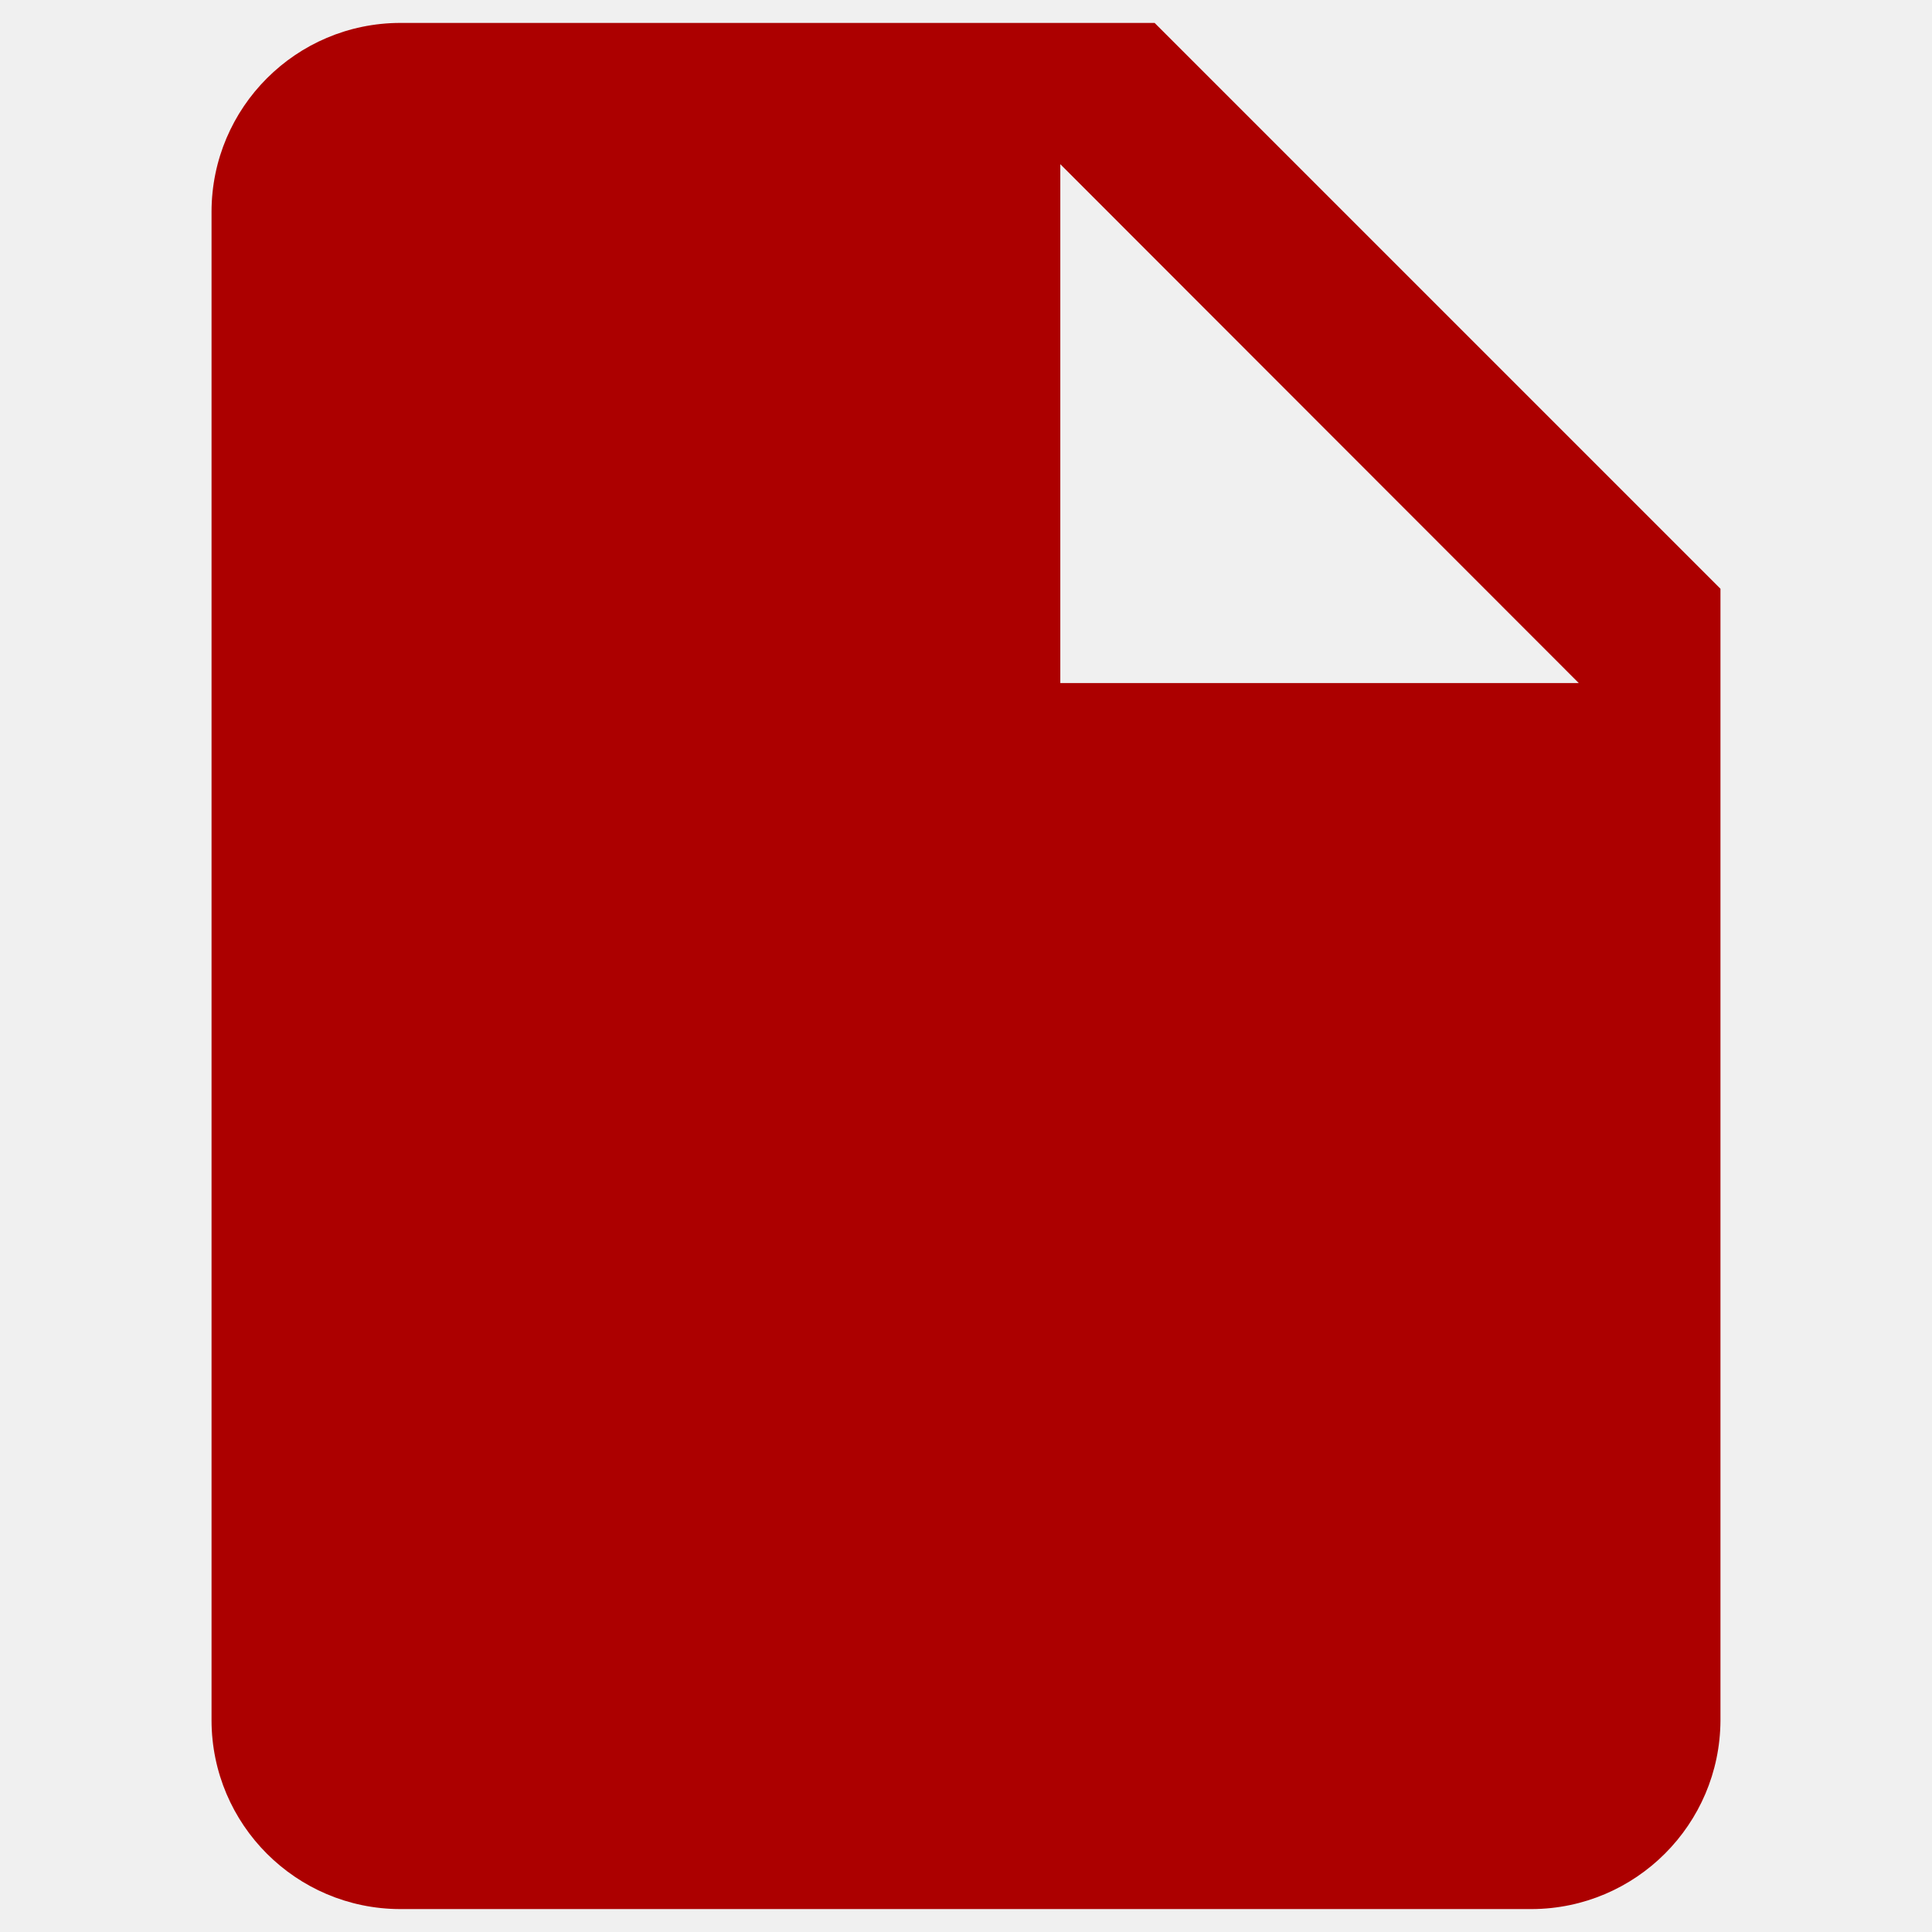
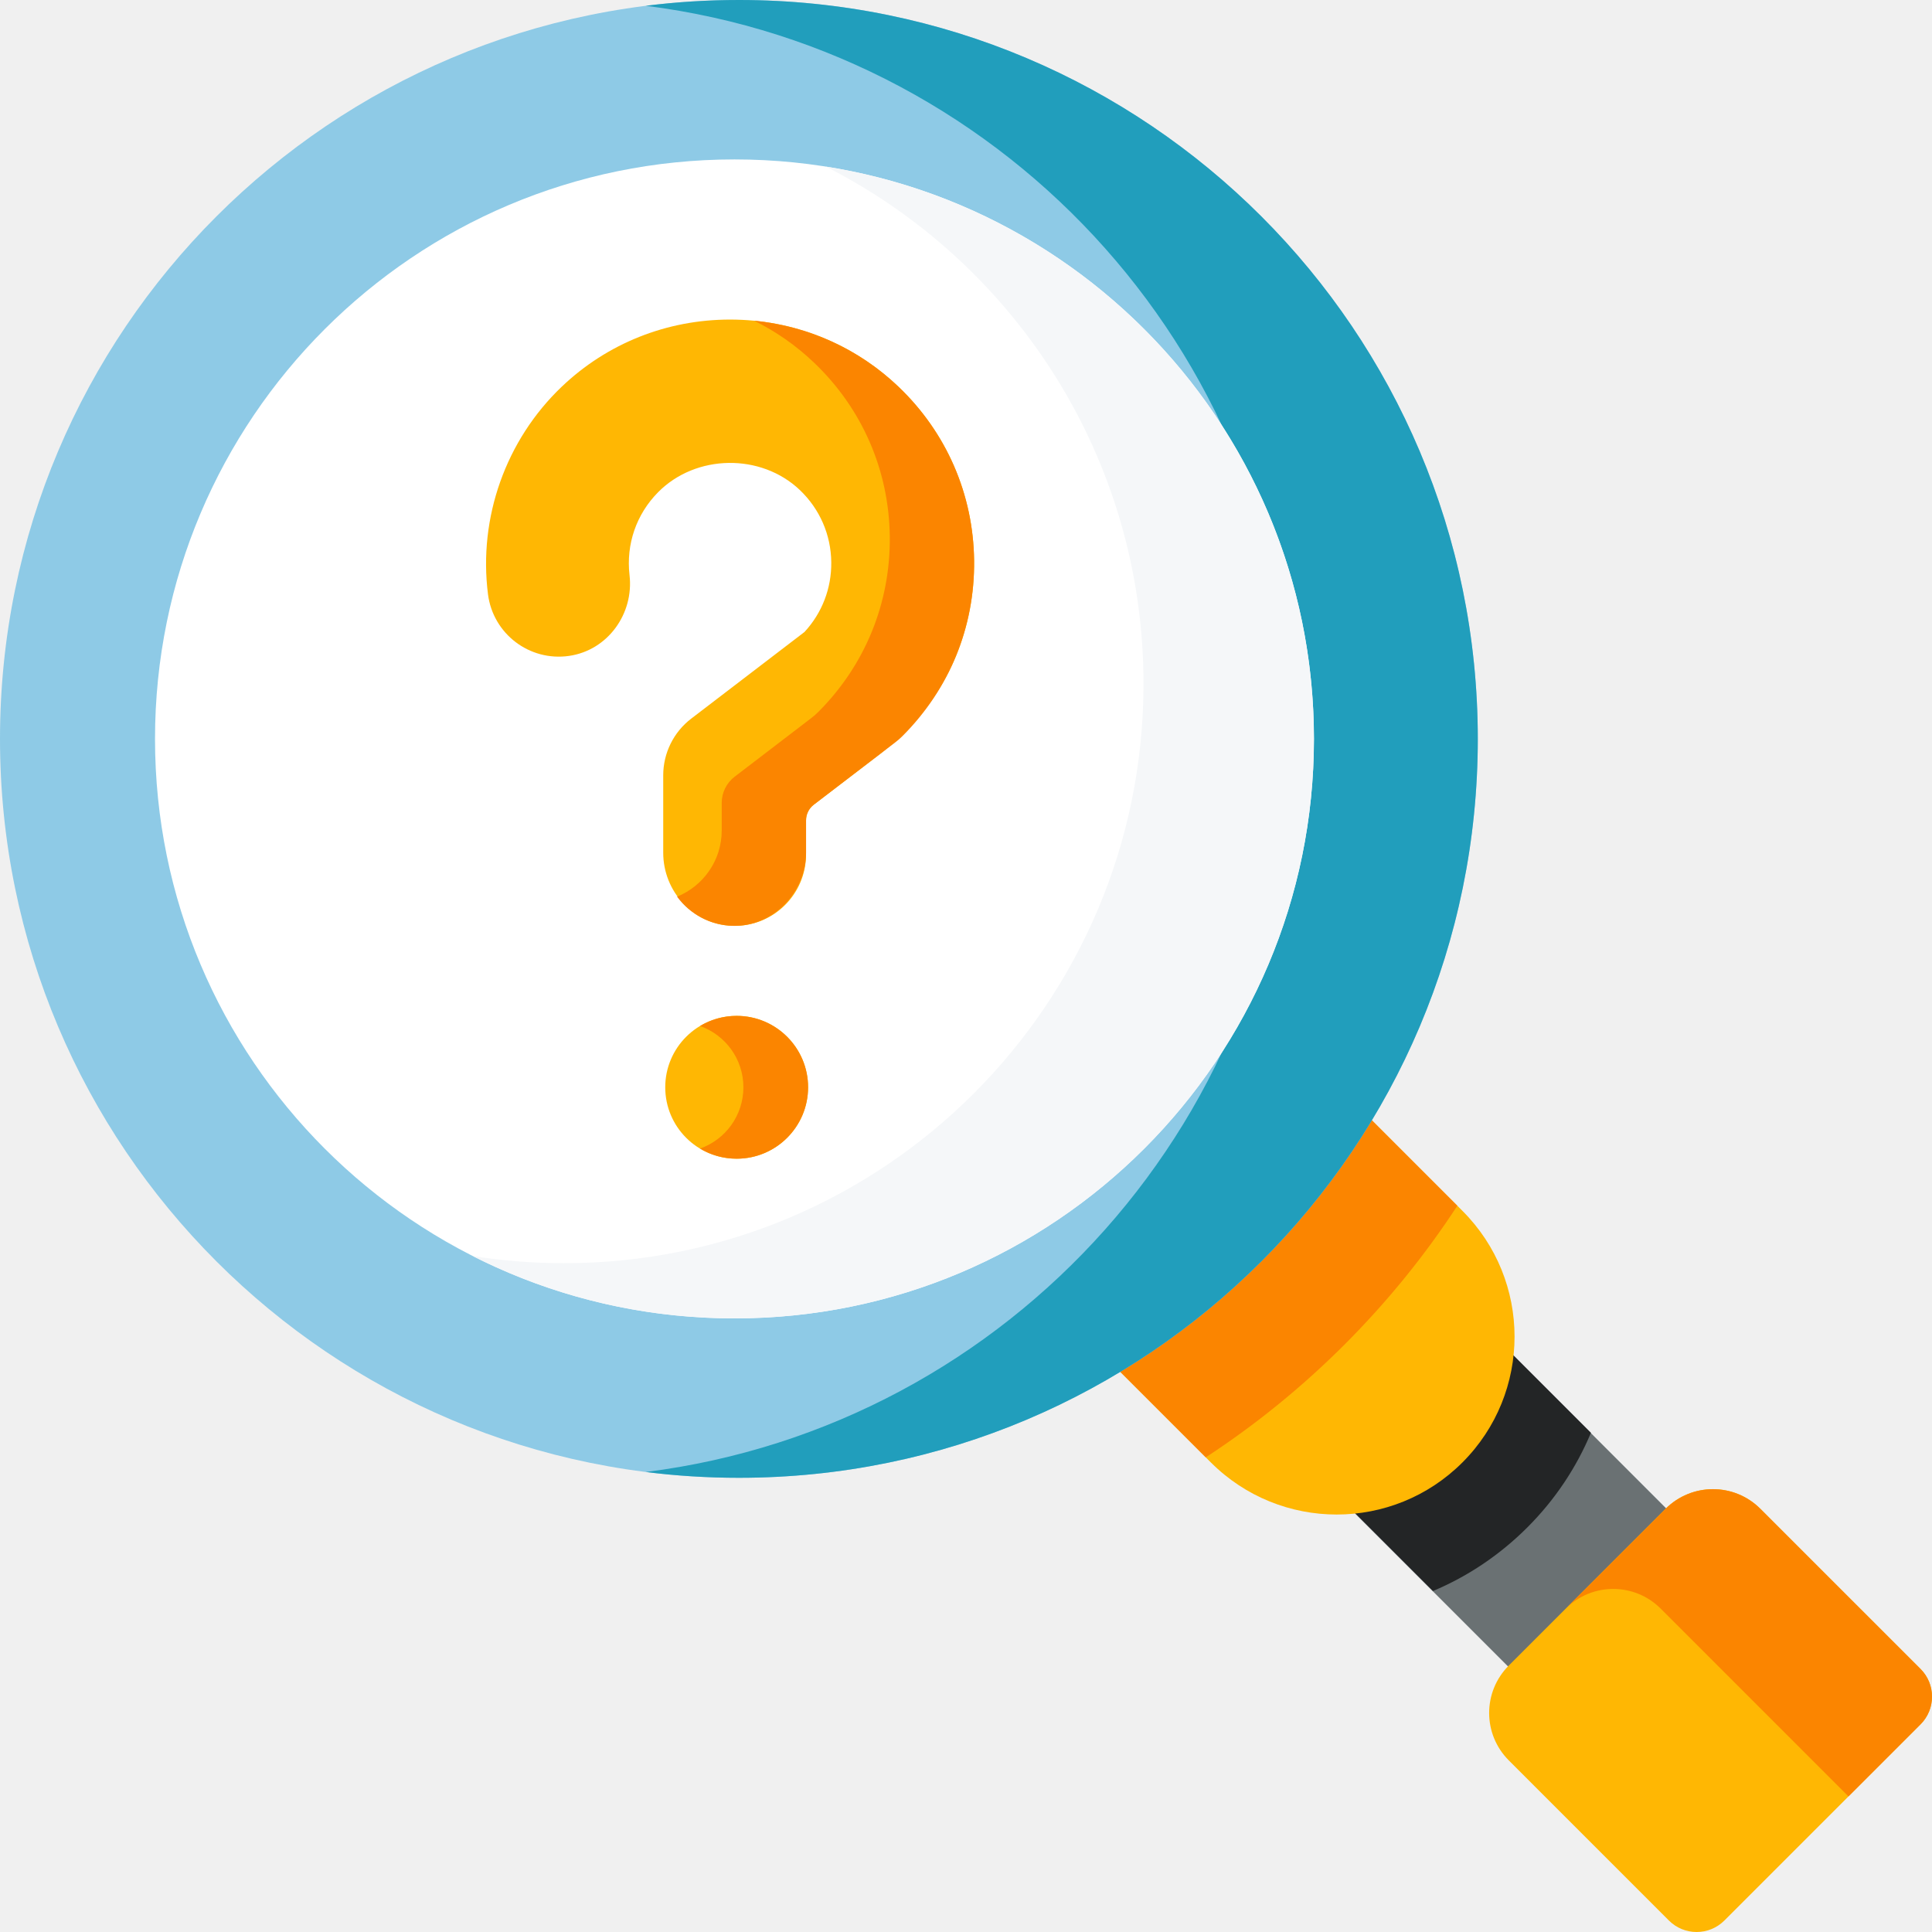
- <svg xmlns="http://www.w3.org/2000/svg" id="Layer_1" data-name="Layer 1" viewBox="0 0 50 50" version="1.1" width="100" height="100">
-   <defs id="defs4">
-     <style id="style2">.cls-1{fill:#ac0000;}</style>
+ <svg xmlns="http://www.w3.org/2000/svg" width="64" height="64" viewBox="0 0 64 64" fill="none">
+   <g clip-path="url(#clip0_42_4411)">
+     <path d="M43.666 48.914L48.904 43.676L55.995 50.768L50.758 56.006L43.666 48.914Z" fill="#6A7173" />
+     <path d="M52.702 47.463C52.225 48.603 51.524 49.669 50.597 50.596C49.684 51.509 48.623 52.22 47.468 52.705L43.676 48.913L48.914 43.675L52.702 47.463Z" fill="#232526" />
+     <path d="M63.62 57.122L57.122 63.62C56.614 64.127 55.792 64.127 55.285 63.62L49.981 58.315C49.113 57.447 49.113 56.041 49.981 55.173L55.173 49.981C56.041 49.113 57.447 49.113 58.315 49.981L63.62 55.285C64.127 55.792 64.127 56.614 63.62 57.122Z" fill="#FFB703" />
+     <path d="M63.62 57.122L61.233 59.509L55.011 53.286C54.143 52.419 52.737 52.419 51.868 53.286L55.173 49.982C56.042 49.114 57.448 49.114 58.315 49.982L63.62 55.286C64.127 55.793 64.127 56.615 63.62 57.122Z" fill="#FB8500" />
+     <path d="M48.445 48.445C46.144 50.746 42.413 50.746 40.111 48.445L35.944 44.278L44.278 35.943L48.445 40.111C50.747 42.412 50.747 46.143 48.445 48.445Z" fill="#FFB703" />
+     <path d="M48.276 39.942C47.206 41.582 45.957 43.122 44.54 44.54C43.122 45.957 41.582 47.206 39.942 48.276L35.944 44.278L44.278 35.943L48.276 39.942Z" fill="#FB8500" />
+     <path d="M24.477 48.954C37.995 48.954 48.954 37.995 48.954 24.477C48.954 10.959 37.995 0 24.477 0C10.959 0 0 10.959 0 24.477C0 37.995 10.959 48.954 24.477 48.954Z" fill="#8ECAE6" />
+     <path d="M48.954 24.478C48.954 37.995 37.996 48.954 24.478 48.954C23.432 48.954 22.401 48.889 21.391 48.762C33.452 47.244 42.781 36.95 42.781 24.478C42.781 12.004 33.452 1.71 21.391 0.192C22.401 0.065 23.433 0 24.478 0C37.996 0 48.954 10.959 48.954 24.478Z" fill="#219EBC" />
+     <path d="M24.331 43.673C34.932 43.673 43.526 35.079 43.526 24.477C43.526 13.876 34.932 5.281 24.331 5.281C13.729 5.281 5.135 13.876 5.135 24.477C5.135 35.079 13.729 43.673 24.331 43.673Z" fill="white" />
+     <path d="M43.526 24.478C43.526 35.079 34.932 43.673 24.331 43.673C21.211 43.673 18.265 42.929 15.66 41.608C16.645 41.764 17.655 41.845 18.685 41.845C29.286 41.845 37.88 33.251 37.88 22.65C37.88 15.169 33.6 8.687 27.357 5.519C36.521 6.97 43.526 14.906 43.526 24.478Z" fill="#F5F7F9" />
+     <path d="M24.249 30.669C22.967 30.623 21.97 29.531 21.97 28.248V25.684C21.97 24.947 22.313 24.253 22.898 23.805L26.65 20.935C27.233 20.303 27.547 19.488 27.537 18.623C27.526 17.713 27.157 16.864 26.497 16.234C25.209 15.007 23.052 15.04 21.801 16.305C21.079 17.035 20.736 18.028 20.854 19.051C21.003 20.335 20.129 21.545 18.849 21.728C17.537 21.916 16.331 20.994 16.165 19.684C15.843 17.146 16.756 14.577 18.607 12.811C20.11 11.376 22.091 10.586 24.184 10.586C26.278 10.586 28.259 11.376 29.763 12.811C31.353 14.328 32.242 16.372 32.268 18.567C32.282 19.693 32.067 20.785 31.645 21.79C31.11 23.066 30.221 24.161 29.122 25.001L26.956 26.658C26.796 26.781 26.701 26.972 26.701 27.174V28.305C26.701 29.64 25.595 30.717 24.249 30.669Z" fill="#FFB703" />
+     <path d="M32.269 18.566C32.294 20.762 31.453 22.825 29.901 24.378C29.828 24.452 29.749 24.521 29.666 24.585L26.957 26.657C26.796 26.78 26.702 26.971 26.702 27.173V28.243C26.702 29.566 25.62 30.691 24.297 30.67C23.529 30.657 22.851 30.28 22.429 29.703C23.296 29.352 23.908 28.501 23.908 27.509V26.595C23.908 26.256 24.066 25.937 24.334 25.731L26.872 23.789C26.954 23.727 27.033 23.658 27.107 23.584C28.659 22.031 29.501 19.967 29.475 17.771C29.449 15.577 28.559 13.532 26.968 12.015C26.372 11.446 25.702 10.979 24.98 10.623C26.776 10.797 28.451 11.558 29.763 12.81C31.352 14.326 32.243 16.372 32.269 18.566Z" fill="#FB8500" />
+     <path d="M24.403 38.384C25.709 38.384 26.769 37.325 26.769 36.018C26.769 34.712 25.709 33.652 24.403 33.652C23.096 33.652 22.037 34.712 22.037 36.018C22.037 37.325 23.096 38.384 24.403 38.384Z" fill="#FFB703" />
+     <path d="M26.769 36.017C26.769 37.324 25.709 38.383 24.403 38.383C23.959 38.383 23.544 38.261 23.189 38.048C24.026 37.754 24.626 36.956 24.626 36.017C24.626 35.08 24.026 34.282 23.189 33.988C23.544 33.775 23.959 33.652 24.403 33.652C25.709 33.652 26.769 34.712 26.769 36.017Z" fill="#FB8500" />
+   </g>
+   <defs>
+     <clipPath id="clip0_42_4411">
+       <rect width="64" height="64" fill="white" />
+     </clipPath>
  </defs>
-   <g id="drive-file" transform="matrix(1.084746,0,0,1.084746,5.474576,0.5932195)">
-     <path class="cls-1" d="M 4.5,0 A 4.51,4.51 0 0 0 0,4.5 v 36 A 4.51,4.51 0 0 0 4.5,45 h 27 A 4.52,4.52 0 0 0 36,40.5 v -27 L 22.5,0 Z M 20.25,15.75 V 3.37 l 12.37,12.38 z" id="path8" style="fill:#ac0000" />
-   </g>
</svg>
